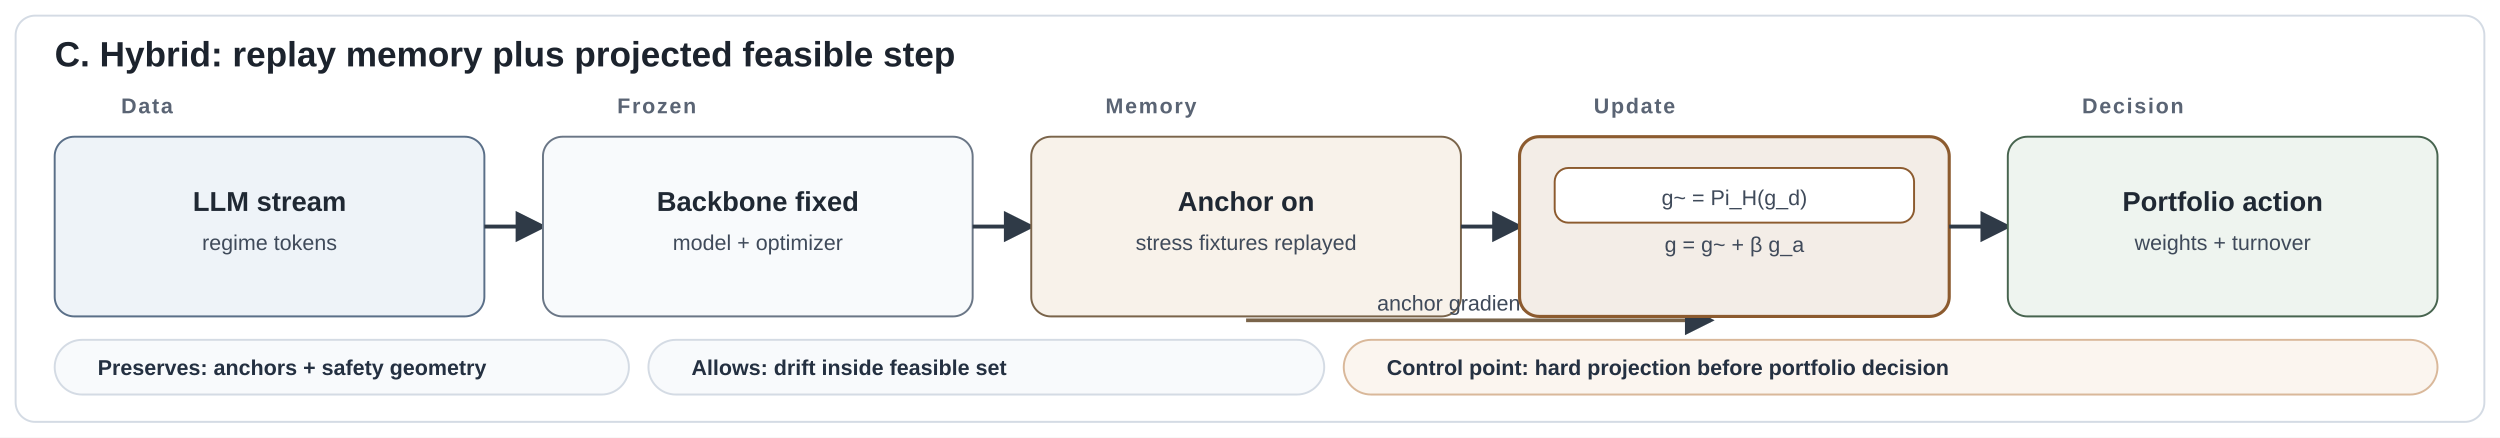
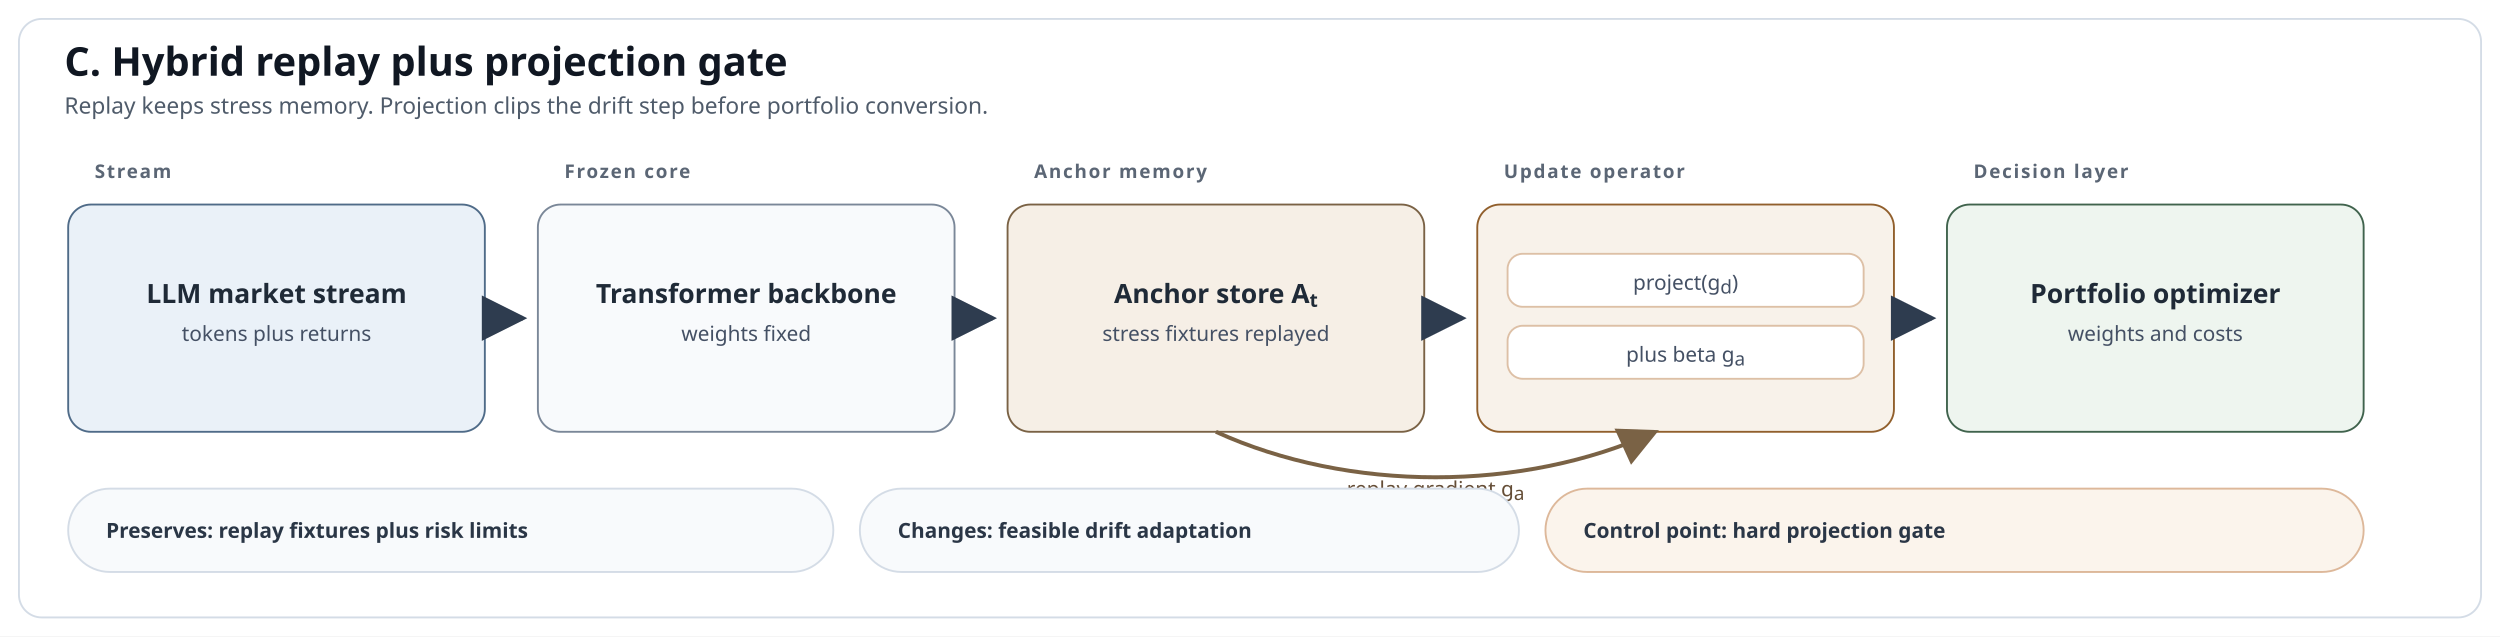
- <svg xmlns="http://www.w3.org/2000/svg" viewBox="0 0 1280 224" role="img" aria-label="Hybrid strategy pipeline">
+ <svg xmlns="http://www.w3.org/2000/svg" viewBox="0 0 1320 336" role="img" aria-label="Hybrid strategy pipeline with replay and projection gate">
  <defs>
    <style>
-       .t { font: 600 18px 'IBM Plex Sans', Arial, sans-serif; fill: #1c232d; }
-       .k { font: 600 11px 'IBM Plex Sans', Arial, sans-serif; letter-spacing: .08em; text-transform: uppercase; fill: #5a6474; }
-       .n { font: 600 14px 'IBM Plex Sans', Arial, sans-serif; fill: #1f2833; }
-       .s { font: 500 11px 'IBM Plex Sans', Arial, sans-serif; fill: #3f4a5a; }
-       .chip { font: 600 11px 'IBM Plex Sans', Arial, sans-serif; fill: #243041; }
+       .title { font: 600 21px 'IBM Plex Sans', sans-serif; fill: #101722; }
+       .meta { font: 500 12px 'IBM Plex Sans', sans-serif; fill: #4f5b6a; }
+       .cap { font: 600 10px 'IBM Plex Sans', sans-serif; letter-spacing: 0.09em; text-transform: uppercase; fill: #5b6675; }
+       .node { font: 600 14px 'IBM Plex Sans', sans-serif; fill: #1f2a37; }
+       .sub { font: 500 11px 'IBM Plex Sans', sans-serif; fill: #445064; }
+       .aux { font: 500 11px 'IBM Plex Sans', sans-serif; fill: #644d36; }
+       .foot { font: 600 11px 'IBM Plex Sans', sans-serif; fill: #2a3646; }
    </style>
-     <marker id="a" markerWidth="8" markerHeight="8" refX="7" refY="4" orient="auto">
-       <path d="M0,0 L8,4 L0,8 z" fill="#2f3a47" />
+     <marker id="arrow" markerWidth="10" markerHeight="10" refX="9" refY="5" orient="auto">
+       <path d="M0,0 L10,5 L0,10 z" fill="#2e3c4f" />
+     </marker>
+     <marker id="mem" markerWidth="10" markerHeight="10" refX="9" refY="5" orient="auto">
+       <path d="M0,0 L10,5 L0,10 z" fill="#7a6245" />
    </marker>
  </defs>
-   <rect width="1280" height="224" fill="#ffffff" />
-   <rect x="8" y="8" width="1264" height="208" rx="10" fill="#ffffff" stroke="#d4dbe4" />
-   <text x="28" y="34" class="t">C. Hybrid: replay memory plus projected feasible step</text>
-   <text x="62" y="58" class="k">Data</text>
-   <text x="316" y="58" class="k">Frozen</text>
-   <text x="566" y="58" class="k">Memory</text>
-   <text x="816" y="58" class="k">Update</text>
-   <text x="1066" y="58" class="k">Decision</text>
-   <rect x="28" y="70" width="220" height="92" rx="10" fill="#eef3f8" stroke="#5a6f88" />
-   <text x="138" y="108" text-anchor="middle" class="n">LLM stream</text>
-   <text x="138" y="128" text-anchor="middle" class="s">regime tokens</text>
-   <line x1="248" y1="116" x2="278" y2="116" stroke="#2f3a47" stroke-width="2" marker-end="url(#a)" />
-   <rect x="278" y="70" width="220" height="92" rx="10" fill="#f8fafc" stroke="#6a7686" />
-   <text x="388" y="108" text-anchor="middle" class="n">Backbone fixed</text>
-   <text x="388" y="128" text-anchor="middle" class="s">model + optimizer</text>
-   <line x1="498" y1="116" x2="528" y2="116" stroke="#2f3a47" stroke-width="2" marker-end="url(#a)" />
-   <rect x="528" y="70" width="220" height="92" rx="10" fill="#f8f2ea" stroke="#7a644a" />
-   <text x="638" y="108" text-anchor="middle" class="n">Anchor on</text>
-   <text x="638" y="128" text-anchor="middle" class="s">stress fixtures replayed</text>
-   <line x1="748" y1="116" x2="778" y2="116" stroke="#2f3a47" stroke-width="2" marker-end="url(#a)" />
-   <line x1="638" y1="164" x2="876" y2="164" stroke="#7a644a" stroke-width="1.9" marker-end="url(#a)" />
-   <text x="754" y="159" text-anchor="middle" class="s" fill="#65503a">anchor gradient g_a</text>
-   <rect x="778" y="70" width="220" height="92" rx="10" fill="#f3ede7" stroke="#8c5b2f" stroke-width="1.6" />
-   <rect x="796" y="86" width="184" height="28" rx="7" fill="#ffffff" stroke="#8c5b2f" />
-   <text x="888" y="105" text-anchor="middle" class="s" fill="#714620">g~ = Pi_H(g_d)</text>
-   <text x="888" y="129" text-anchor="middle" class="s">g = g~ + β g_a</text>
-   <line x1="998" y1="116" x2="1028" y2="116" stroke="#2f3a47" stroke-width="2" marker-end="url(#a)" />
-   <rect x="1028" y="70" width="220" height="92" rx="10" fill="#eef4ef" stroke="#47644f" />
-   <text x="1138" y="108" text-anchor="middle" class="n">Portfolio action</text>
-   <text x="1138" y="128" text-anchor="middle" class="s">weights + turnover</text>
-   <rect x="28" y="174" width="294" height="28" rx="14" fill="#f8fafc" stroke="#d4dbe4" />
-   <text x="50" y="192" class="chip">Preserves: anchors + safety geometry</text>
-   <rect x="332" y="174" width="346" height="28" rx="14" fill="#f8fafc" stroke="#d4dbe4" />
-   <text x="354" y="192" class="chip">Allows: drift inside feasible set</text>
-   <rect x="688" y="174" width="560" height="28" rx="14" fill="#fbf5ef" stroke="#d9b89a" />
-   <text x="710" y="192" class="chip">Control point: hard projection before portfolio decision</text>
+   <rect width="1320" height="336" fill="#ffffff" />
+   <rect x="10" y="10" width="1300" height="316" rx="12" fill="#ffffff" stroke="#d4dce6" />
+   <text x="34" y="40" class="title">C. Hybrid replay plus projection gate</text>
+   <text x="34" y="60" class="meta">Replay keeps stress memory. Projection clips the drift step before portfolio conversion.</text>
+   <g transform="translate(36,108)">
+     <text x="14" y="-14" class="cap">Stream</text>
+     <rect x="0" y="0" width="220" height="120" rx="12" fill="#eaf1f8" stroke="#4f6b88" />
+     <text x="110" y="52" text-anchor="middle" class="node">LLM market stream</text>
+     <text x="110" y="72" text-anchor="middle" class="sub">tokens plus returns</text>
+   </g>
+   <line x1="256" y1="168" x2="276" y2="168" stroke="#2e3c4f" stroke-width="2.4" marker-end="url(#arrow)" />
+   <g transform="translate(284,108)">
+     <text x="14" y="-14" class="cap">Frozen core</text>
+     <rect x="0" y="0" width="220" height="120" rx="12" fill="#f8fafc" stroke="#7a8798" />
+     <text x="110" y="52" text-anchor="middle" class="node">Transformer backbone</text>
+     <text x="110" y="72" text-anchor="middle" class="sub">weights fixed</text>
+   </g>
+   <line x1="504" y1="168" x2="524" y2="168" stroke="#2e3c4f" stroke-width="2.4" marker-end="url(#arrow)" />
+   <g transform="translate(532,108)">
+     <text x="14" y="-14" class="cap">Anchor memory</text>
+     <rect x="0" y="0" width="220" height="120" rx="12" fill="#f6efe6" stroke="#7a6245" />
+     <text x="110" y="52" text-anchor="middle" class="node">Anchor store A<tspan baseline-shift="sub" font-size="10">t</tspan>
+     </text>
+     <text x="110" y="72" text-anchor="middle" class="sub">stress fixtures replayed</text>
+   </g>
+   <line x1="752" y1="168" x2="772" y2="168" stroke="#2e3c4f" stroke-width="2.4" marker-end="url(#arrow)" />
+   <g transform="translate(780,108)">
+     <text x="14" y="-14" class="cap">Update operator</text>
+     <rect x="0" y="0" width="220" height="120" rx="12" fill="#f8f2ea" stroke="#915f2c" />
+     <rect x="16" y="26" width="188" height="28" rx="8" fill="#ffffff" stroke="#ddc0a6" />
+     <text x="110" y="45" text-anchor="middle" class="sub">project(g<tspan baseline-shift="sub" font-size="10">d</tspan>)</text>
+     <rect x="16" y="64" width="188" height="28" rx="8" fill="#ffffff" stroke="#ddc0a6" />
+     <text x="110" y="83" text-anchor="middle" class="sub">plus beta g<tspan baseline-shift="sub" font-size="10">a</tspan>
+     </text>
+   </g>
+   <path d="M642 228 C 712 260, 804 260, 874 228" fill="none" stroke="#7a6245" stroke-width="2.1" marker-end="url(#mem)" />
+   <text x="758" y="262" text-anchor="middle" class="aux">replay gradient g<tspan baseline-shift="sub" font-size="10">a</tspan>
+   </text>
+   <line x1="1000" y1="168" x2="1020" y2="168" stroke="#2e3c4f" stroke-width="2.4" marker-end="url(#arrow)" />
+   <g transform="translate(1028,108)">
+     <text x="14" y="-14" class="cap">Decision layer</text>
+     <rect x="0" y="0" width="220" height="120" rx="12" fill="#eef5ef" stroke="#40634d" />
+     <text x="110" y="52" text-anchor="middle" class="node">Portfolio optimizer</text>
+     <text x="110" y="72" text-anchor="middle" class="sub">weights and costs</text>
+   </g>
+   <rect x="36" y="258" width="404" height="44" rx="22" fill="#f8fafc" stroke="#d4dce6" />
+   <text x="56" y="284" class="foot">Preserves: replay fixtures plus risk limits</text>
+   <rect x="454" y="258" width="348" height="44" rx="22" fill="#f8fafc" stroke="#d4dce6" />
+   <text x="474" y="284" class="foot">Changes: feasible drift adaptation</text>
+   <rect x="816" y="258" width="432" height="44" rx="22" fill="#fbf4ec" stroke="#ddb89a" />
+   <text x="836" y="284" class="foot">Control point: hard projection gate</text>
</svg>
